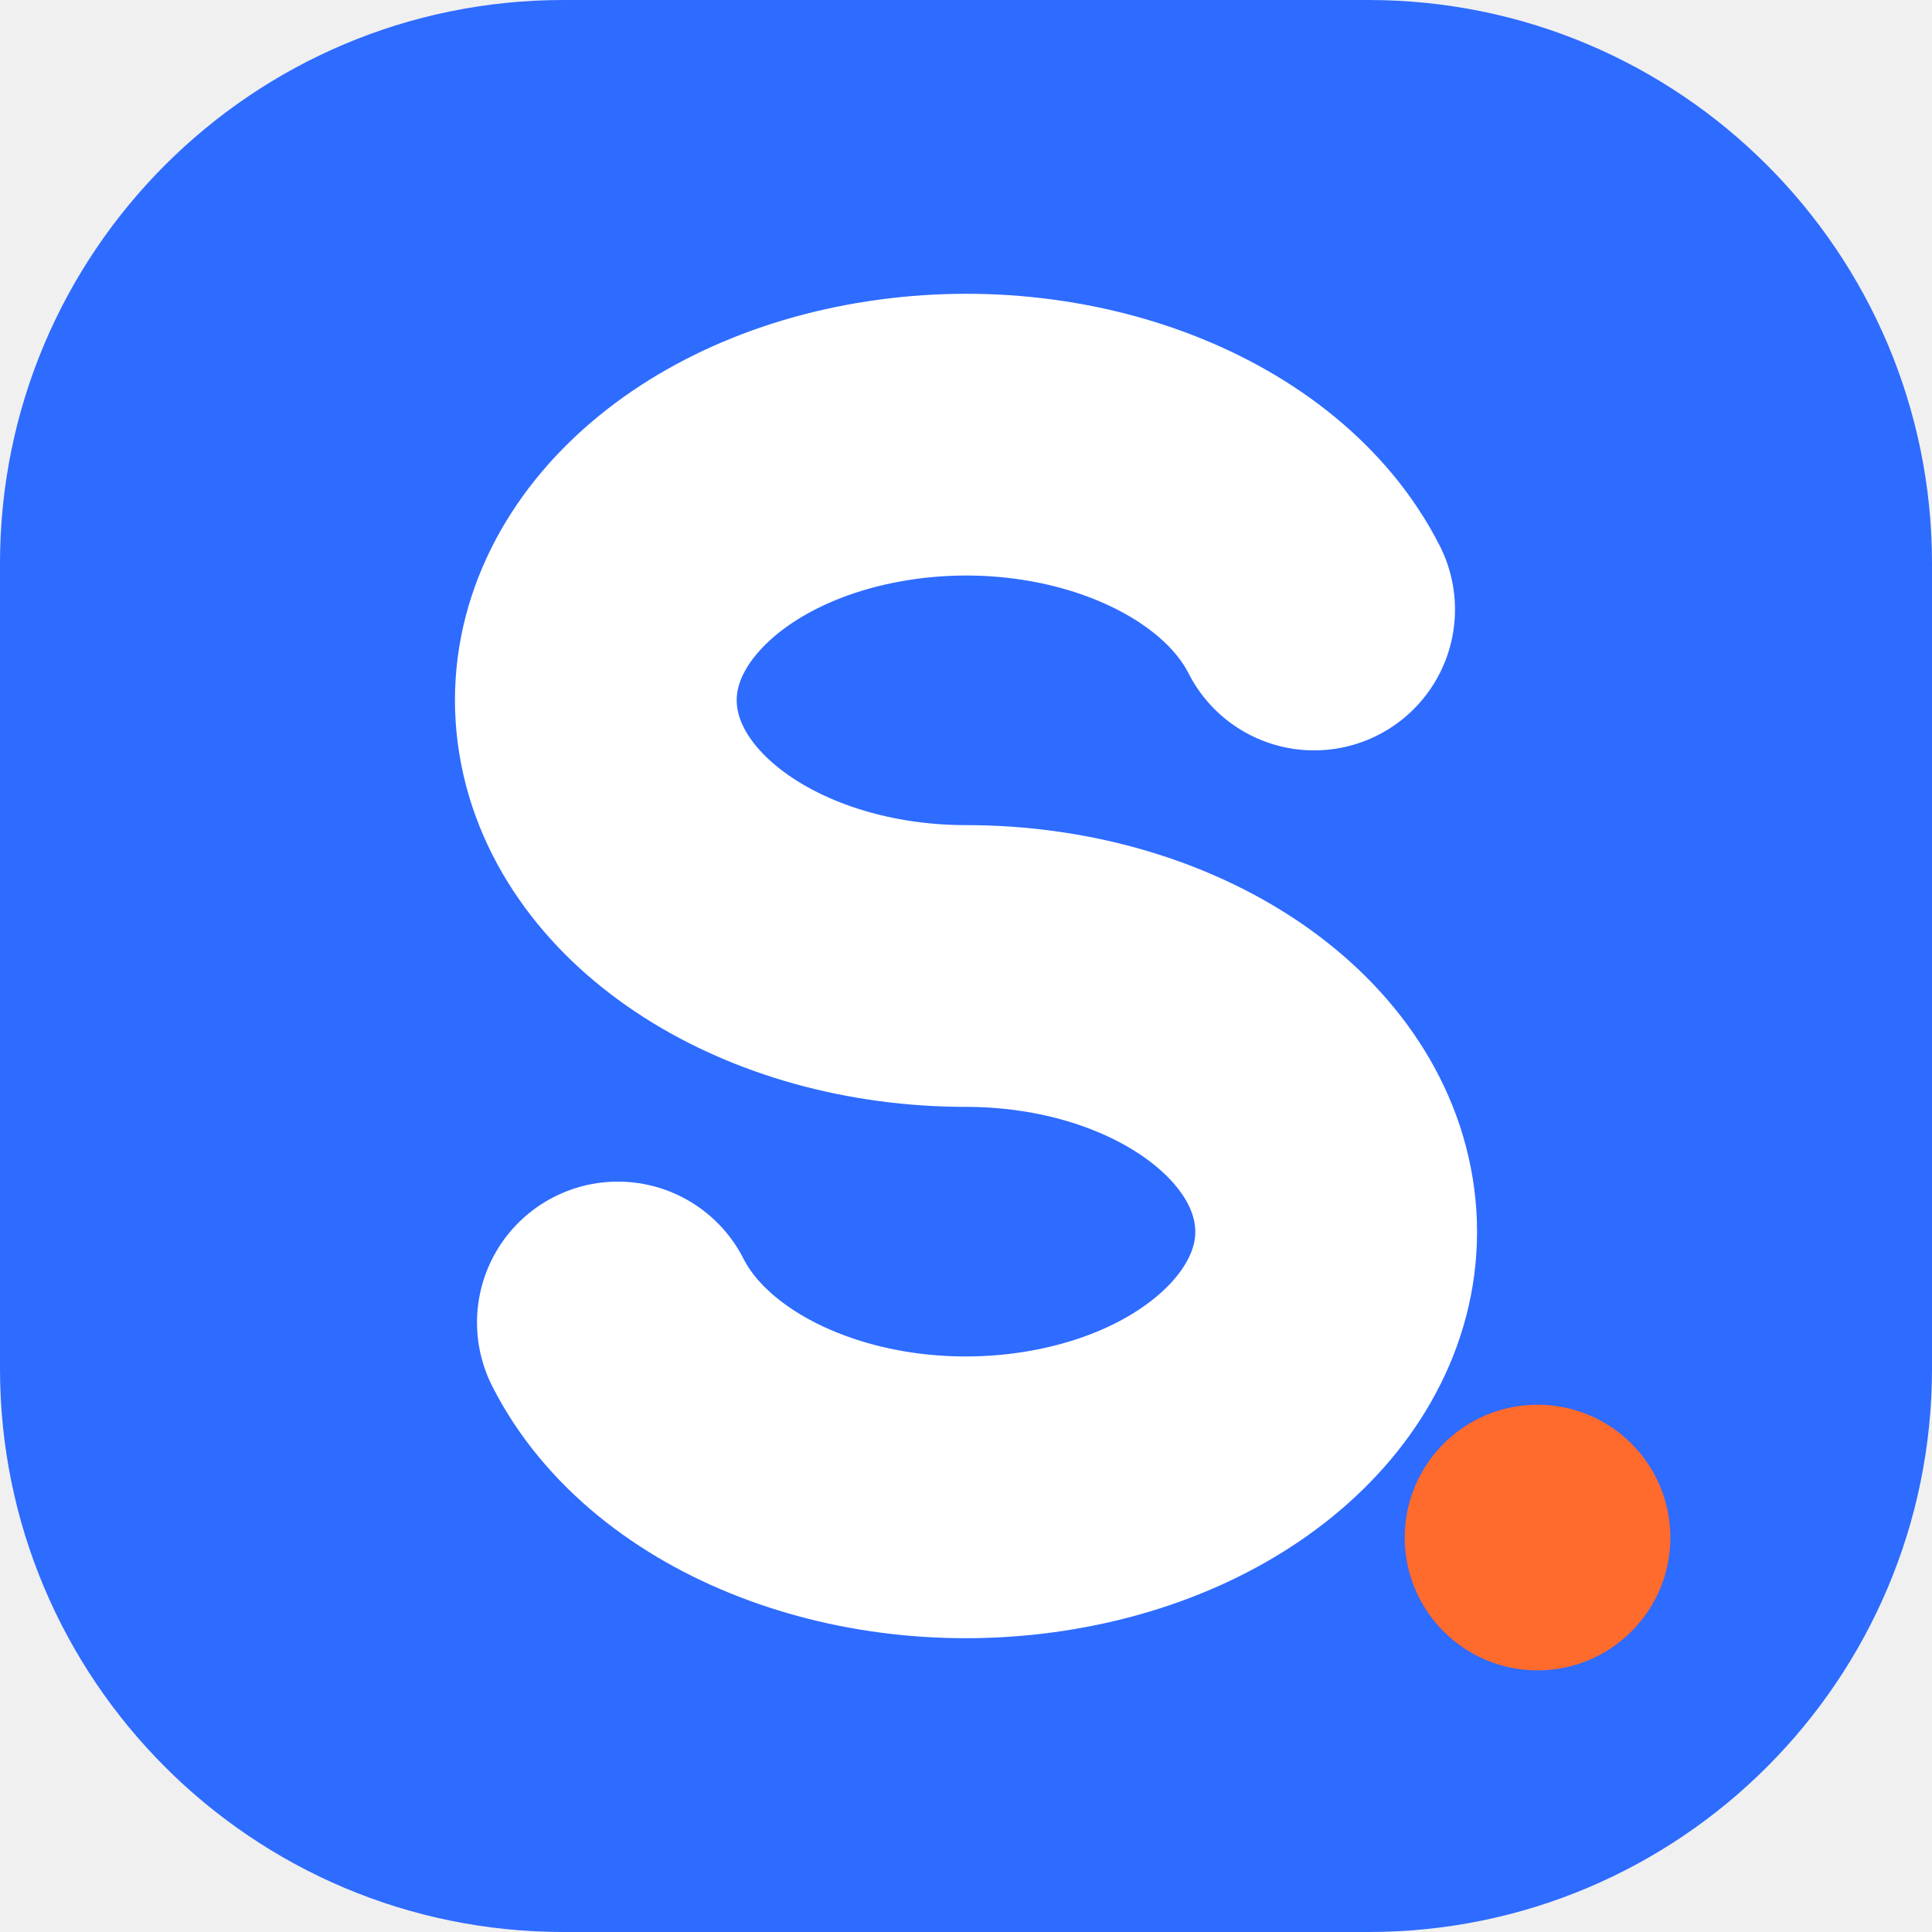
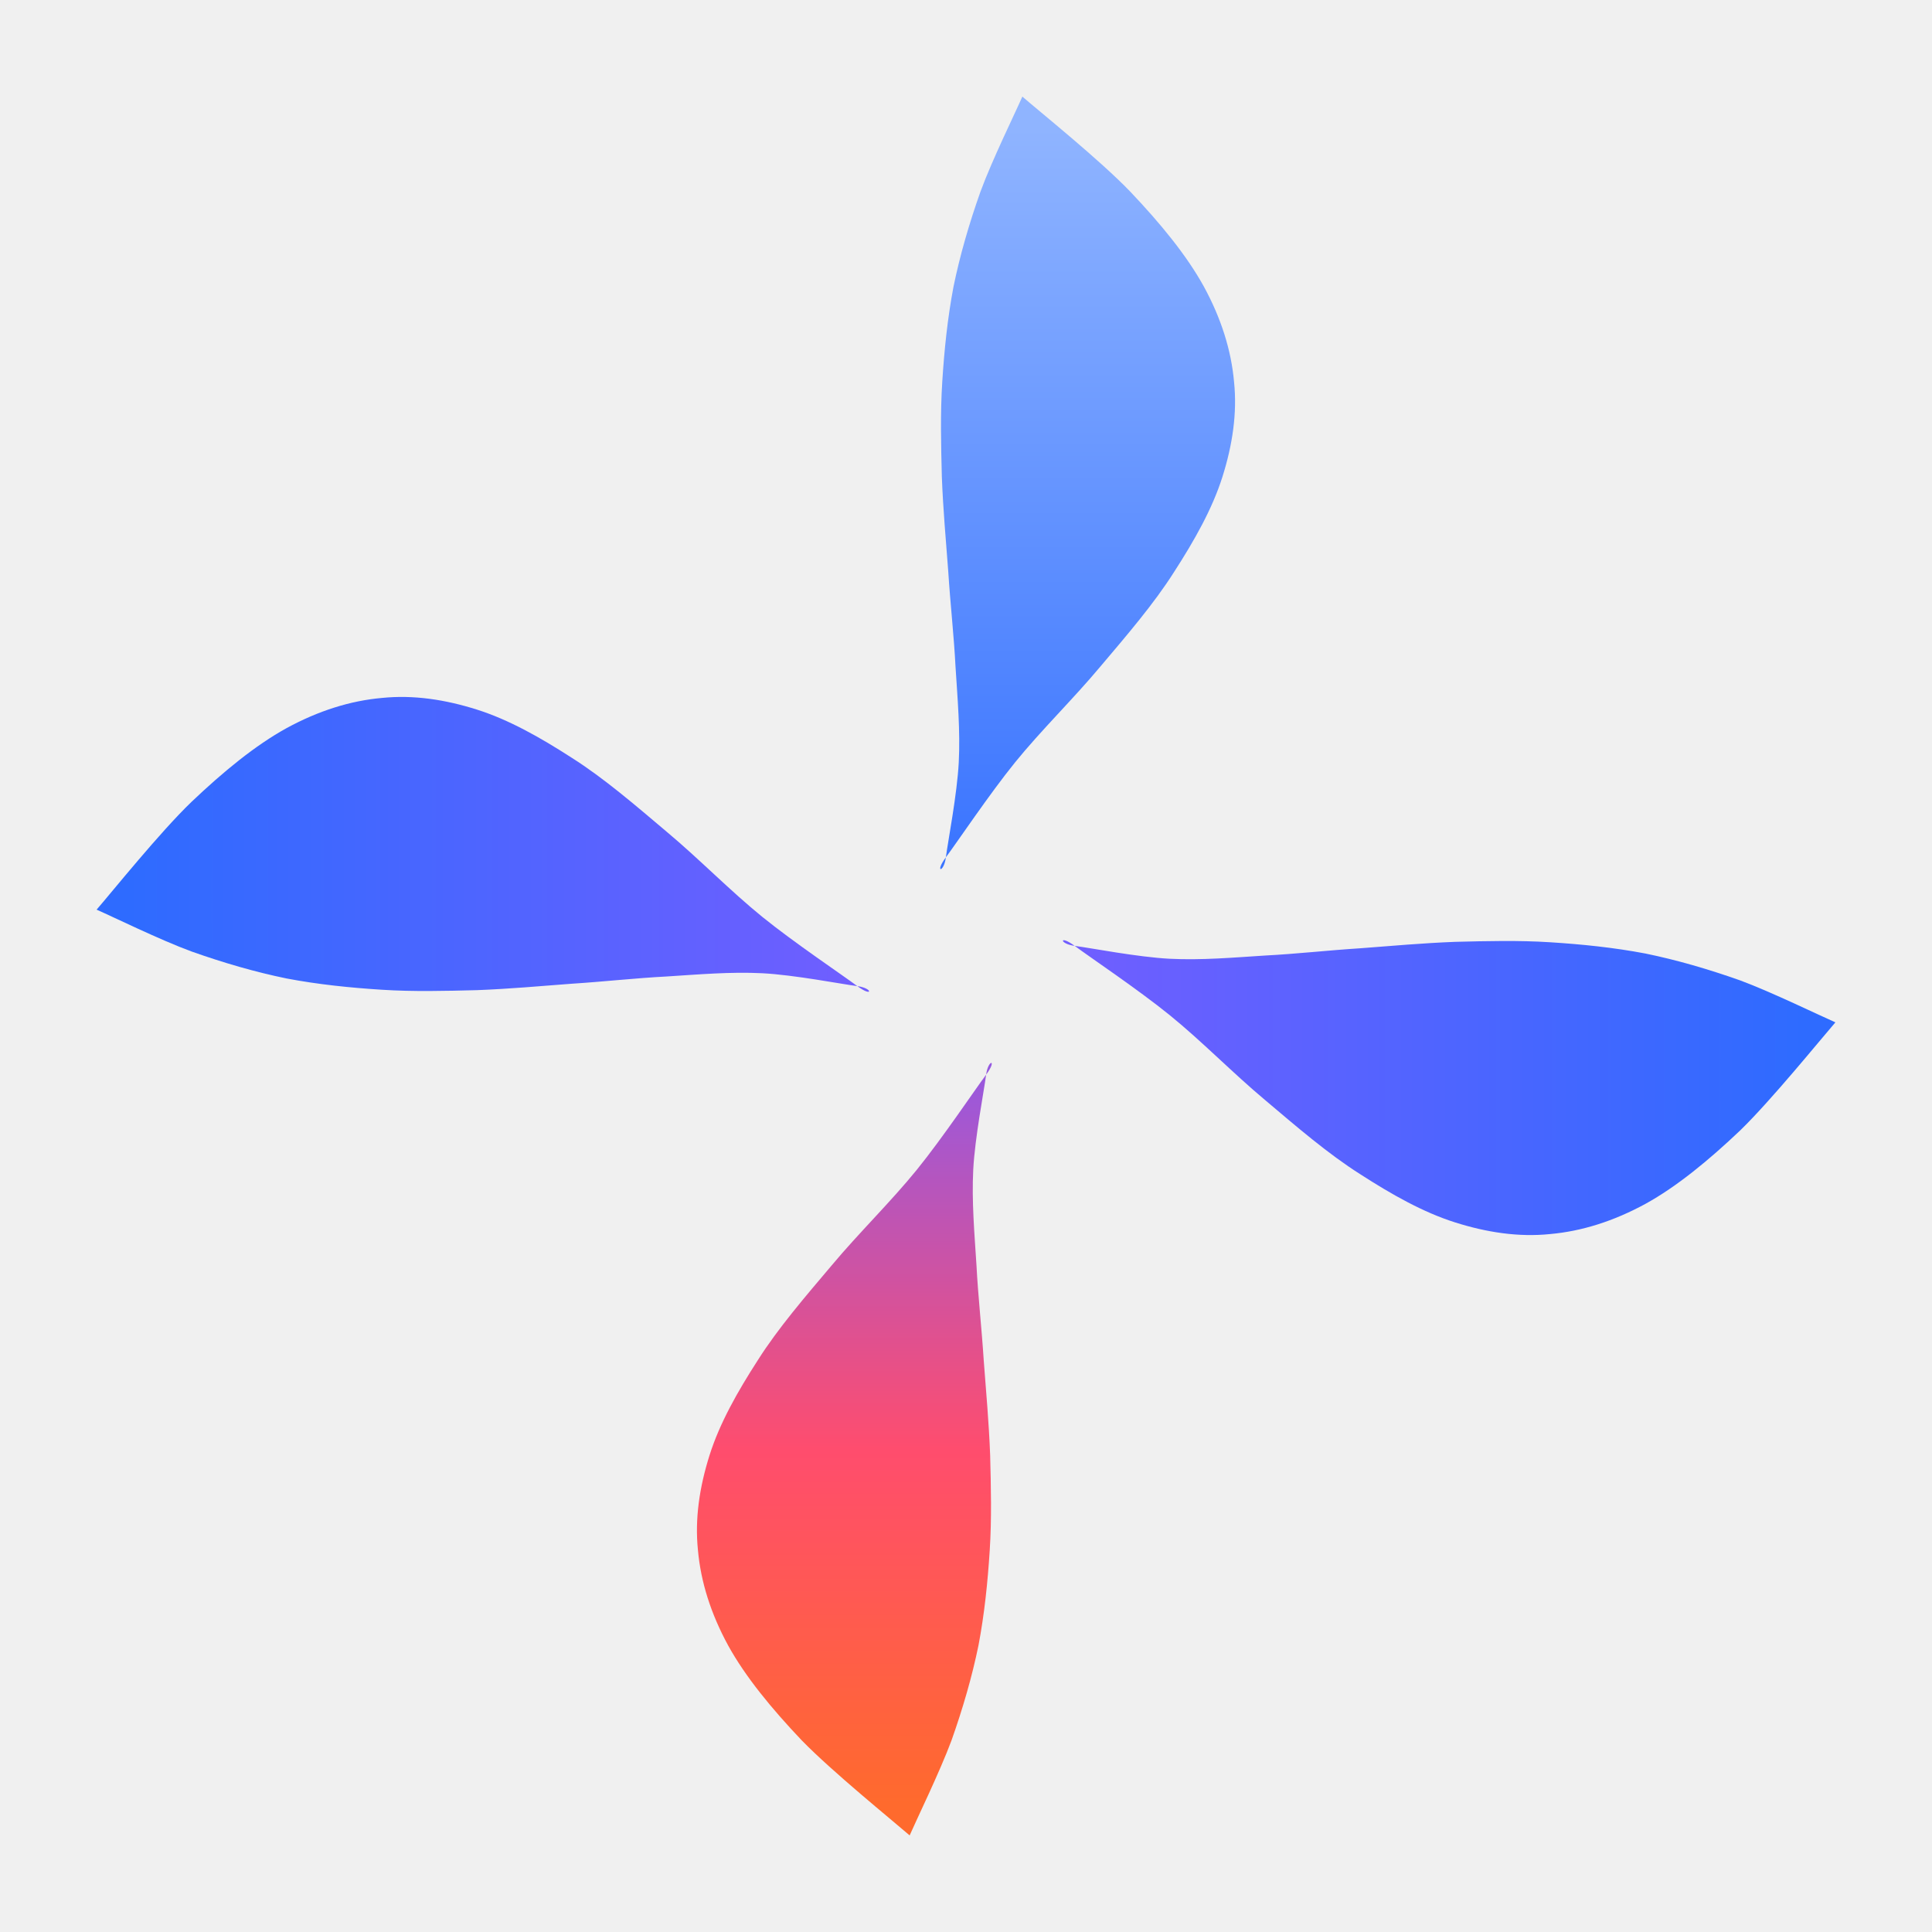
<svg xmlns="http://www.w3.org/2000/svg" viewBox="0 0 48 48">
-   <rect width="48" height="48" rx="14" fill="#2E6BFF" />
-   <path d="M32.649 15.143 A9.2 6.6 0 1 0 24.0 24.0 A9.2 6.6 0 1 1 15.351 32.857" fill="none" stroke="#FFFFFF" stroke-width="7.0" stroke-linecap="round" />
-   <circle cx="38.2" cy="38.2" r="3.3" fill="#FF6A2D" />
+   <defs>
+     <linearGradient id="gN" x1="24" y1="3.2" x2="24" y2="24" gradientUnits="userSpaceOnUse">
+       <stop offset="0" stop-color="#8FB4FF" />
+       <stop offset="1" stop-color="#2E6BFF" />
+     </linearGradient>
+     <linearGradient id="gE" x1="44.8" y1="24" x2="24" y2="24" gradientUnits="userSpaceOnUse">
+       <stop offset="0" stop-color="#2E6BFF" />
+       <stop offset="1" stop-color="#7A5CFF" />
+     </linearGradient>
+     <linearGradient id="gW" x1="3.2" y1="24" x2="24" y2="24" gradientUnits="userSpaceOnUse">
+       <stop offset="0" stop-color="#2E6BFF" />
+       <stop offset="1" stop-color="#7A5CFF" />
+     </linearGradient>
+     <linearGradient id="gS" x1="24" y1="44.8" x2="24" y2="24" gradientUnits="userSpaceOnUse">
+       <stop offset="0" stop-color="#FF6A2D" />
+       <stop offset="0.42" stop-color="#FF4D6D" />
+       <stop offset="1" stop-color="#7A5CFF" />
+     </linearGradient>
+   </defs>
+   <path d="M25.40 2.40C25.85 2.79 27.32 3.97 28.08 4.76C28.83 5.55 29.48 6.34 29.91 7.12C30.34 7.91 30.59 8.70 30.66 9.49C30.74 10.27 30.62 11.06 30.37 11.85C30.12 12.64 29.68 13.42 29.17 14.21C28.67 15.00 27.99 15.79 27.33 16.57C26.67 17.36 25.86 18.15 25.22 18.94C24.58 19.73 23.79 20.91 23.50 21.30C23.21 21.69 23.45 21.69 23.50 21.30C23.55 20.91 23.78 19.73 23.82 18.94C23.86 18.15 23.79 17.36 23.74 16.57C23.70 15.79 23.61 15.00 23.56 14.21C23.50 13.42 23.43 12.64 23.40 11.85C23.38 11.06 23.36 10.27 23.41 9.49C23.46 8.70 23.54 7.91 23.69 7.12C23.85 6.34 24.08 5.55 24.36 4.76C24.65 3.97 25.23 2.79 25.40 2.40Z" fill="url(#gN)" />
+   <path d="M45.60 25.40C45.21 25.85 44.02 27.32 43.24 28.08C42.45 28.83 41.66 29.48 40.88 29.91C40.09 30.34 39.30 30.59 38.51 30.66C37.73 30.74 36.94 30.62 36.15 30.37C35.36 30.12 34.58 29.68 33.79 29.17C33.00 28.67 32.21 27.99 31.43 27.33C30.64 26.67 29.85 25.86 29.06 25.22C28.27 24.58 27.09 23.79 26.70 23.50C26.31 23.21 26.31 23.45 26.70 23.50C27.09 23.55 28.27 23.78 29.06 23.82C29.85 23.86 30.64 23.79 31.43 23.74C32.21 23.70 33.00 23.61 33.79 23.56C34.58 23.50 35.36 23.43 36.15 23.40C36.94 23.38 37.73 23.36 38.51 23.41C39.30 23.46 40.09 23.54 40.88 23.69C41.66 23.85 42.45 24.08 43.24 24.36C44.02 24.65 45.21 25.23 45.60 25.40Z" fill="url(#gE)" />
+   <path d="M22.60 45.60C22.15 45.21 20.68 44.02 19.92 43.24C19.17 42.45 18.52 41.66 18.09 40.88C17.66 40.09 17.41 39.30 17.34 38.51C17.26 37.73 17.38 36.94 17.63 36.15C17.88 35.36 18.32 34.58 18.83 33.79C19.33 33.00 20.01 32.21 20.67 31.43C21.33 30.64 22.14 29.85 22.78 29.06C23.42 28.27 24.21 27.09 24.50 26.70C24.79 26.31 24.55 26.31 24.50 26.70C24.45 27.09 24.22 28.27 24.18 29.06C24.14 29.85 24.21 30.64 24.26 31.43C24.30 32.21 24.39 33.00 24.44 33.79C24.50 34.58 24.57 35.36 24.60 36.15C24.62 36.94 24.64 37.73 24.59 38.51C24.54 39.30 24.46 40.09 24.31 40.88C24.15 41.66 23.92 42.45 23.64 43.24C23.35 44.02 22.77 45.21 22.60 45.60Z" fill="url(#gS)" />
+   <path d="M2.40 22.60C2.79 22.15 3.97 20.68 4.76 19.92C5.55 19.17 6.34 18.52 7.12 18.09C7.91 17.66 8.70 17.41 9.49 17.34C10.27 17.26 11.06 17.38 11.85 17.63C12.64 17.88 13.42 18.32 14.21 18.83C15.00 19.33 15.79 20.01 16.57 20.67C17.36 21.33 18.15 22.14 18.94 22.78C19.73 23.42 20.91 24.21 21.30 24.50C21.69 24.79 21.69 24.55 21.30 24.50C20.91 24.45 19.73 24.22 18.94 24.18C18.15 24.14 17.36 24.21 16.57 24.26C15.79 24.30 15.00 24.39 14.21 24.44C13.42 24.50 12.64 24.57 11.85 24.60C11.06 24.62 10.27 24.64 9.49 24.59C8.70 24.54 7.91 24.46 7.12 24.31C6.34 24.15 5.55 23.92 4.76 23.64C3.97 23.35 2.79 22.77 2.40 22.60Z" fill="url(#gW)" />
</svg>
